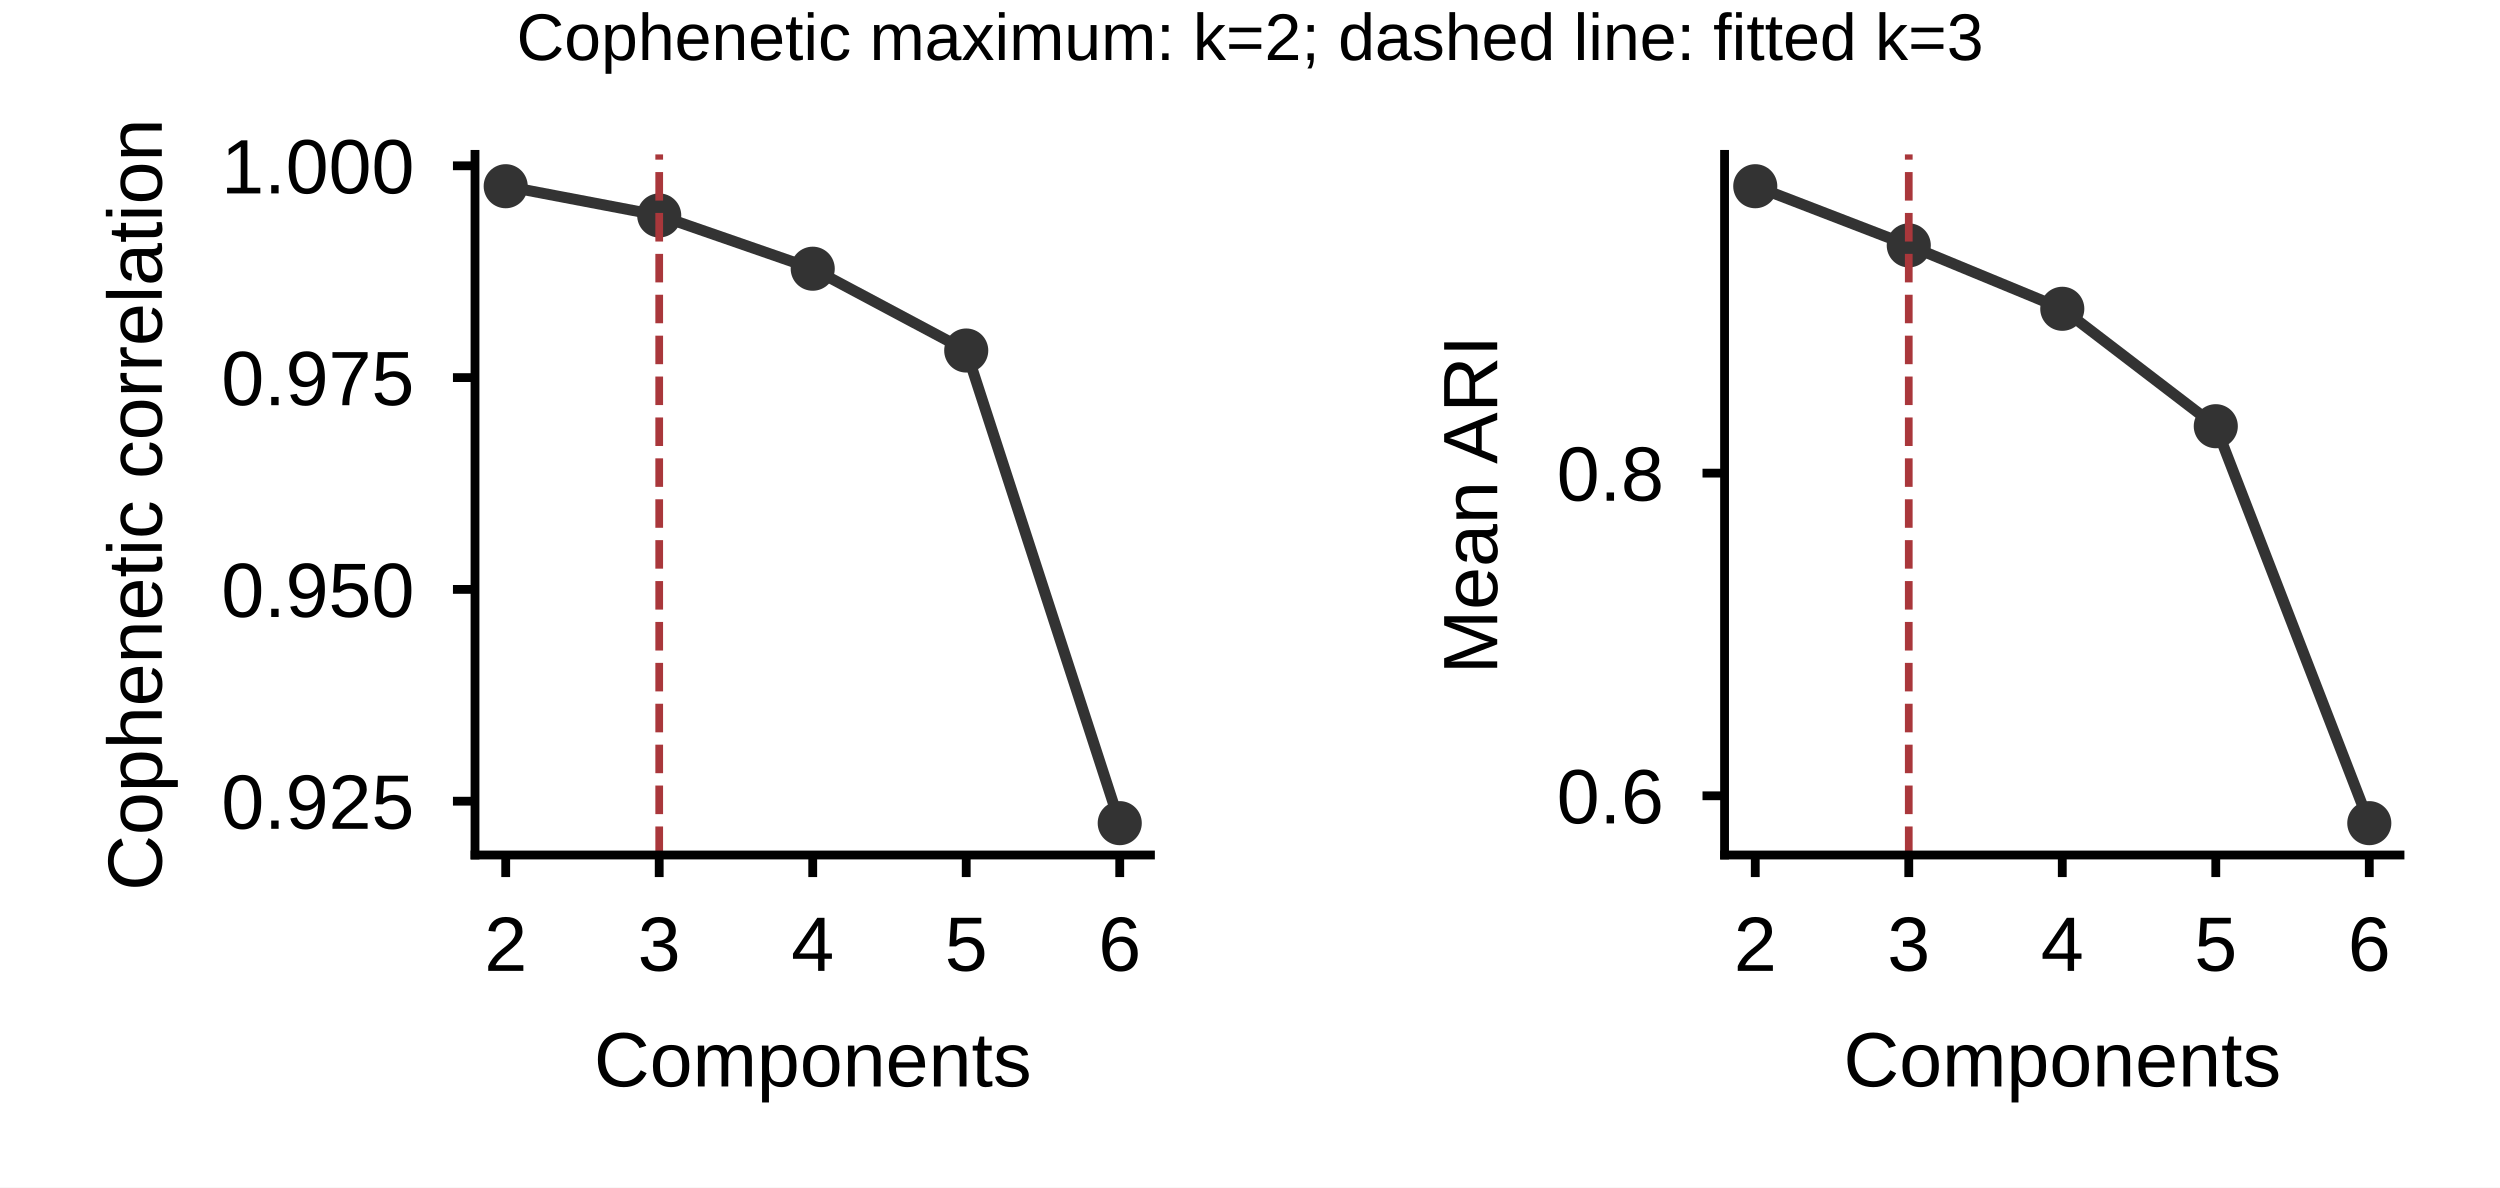
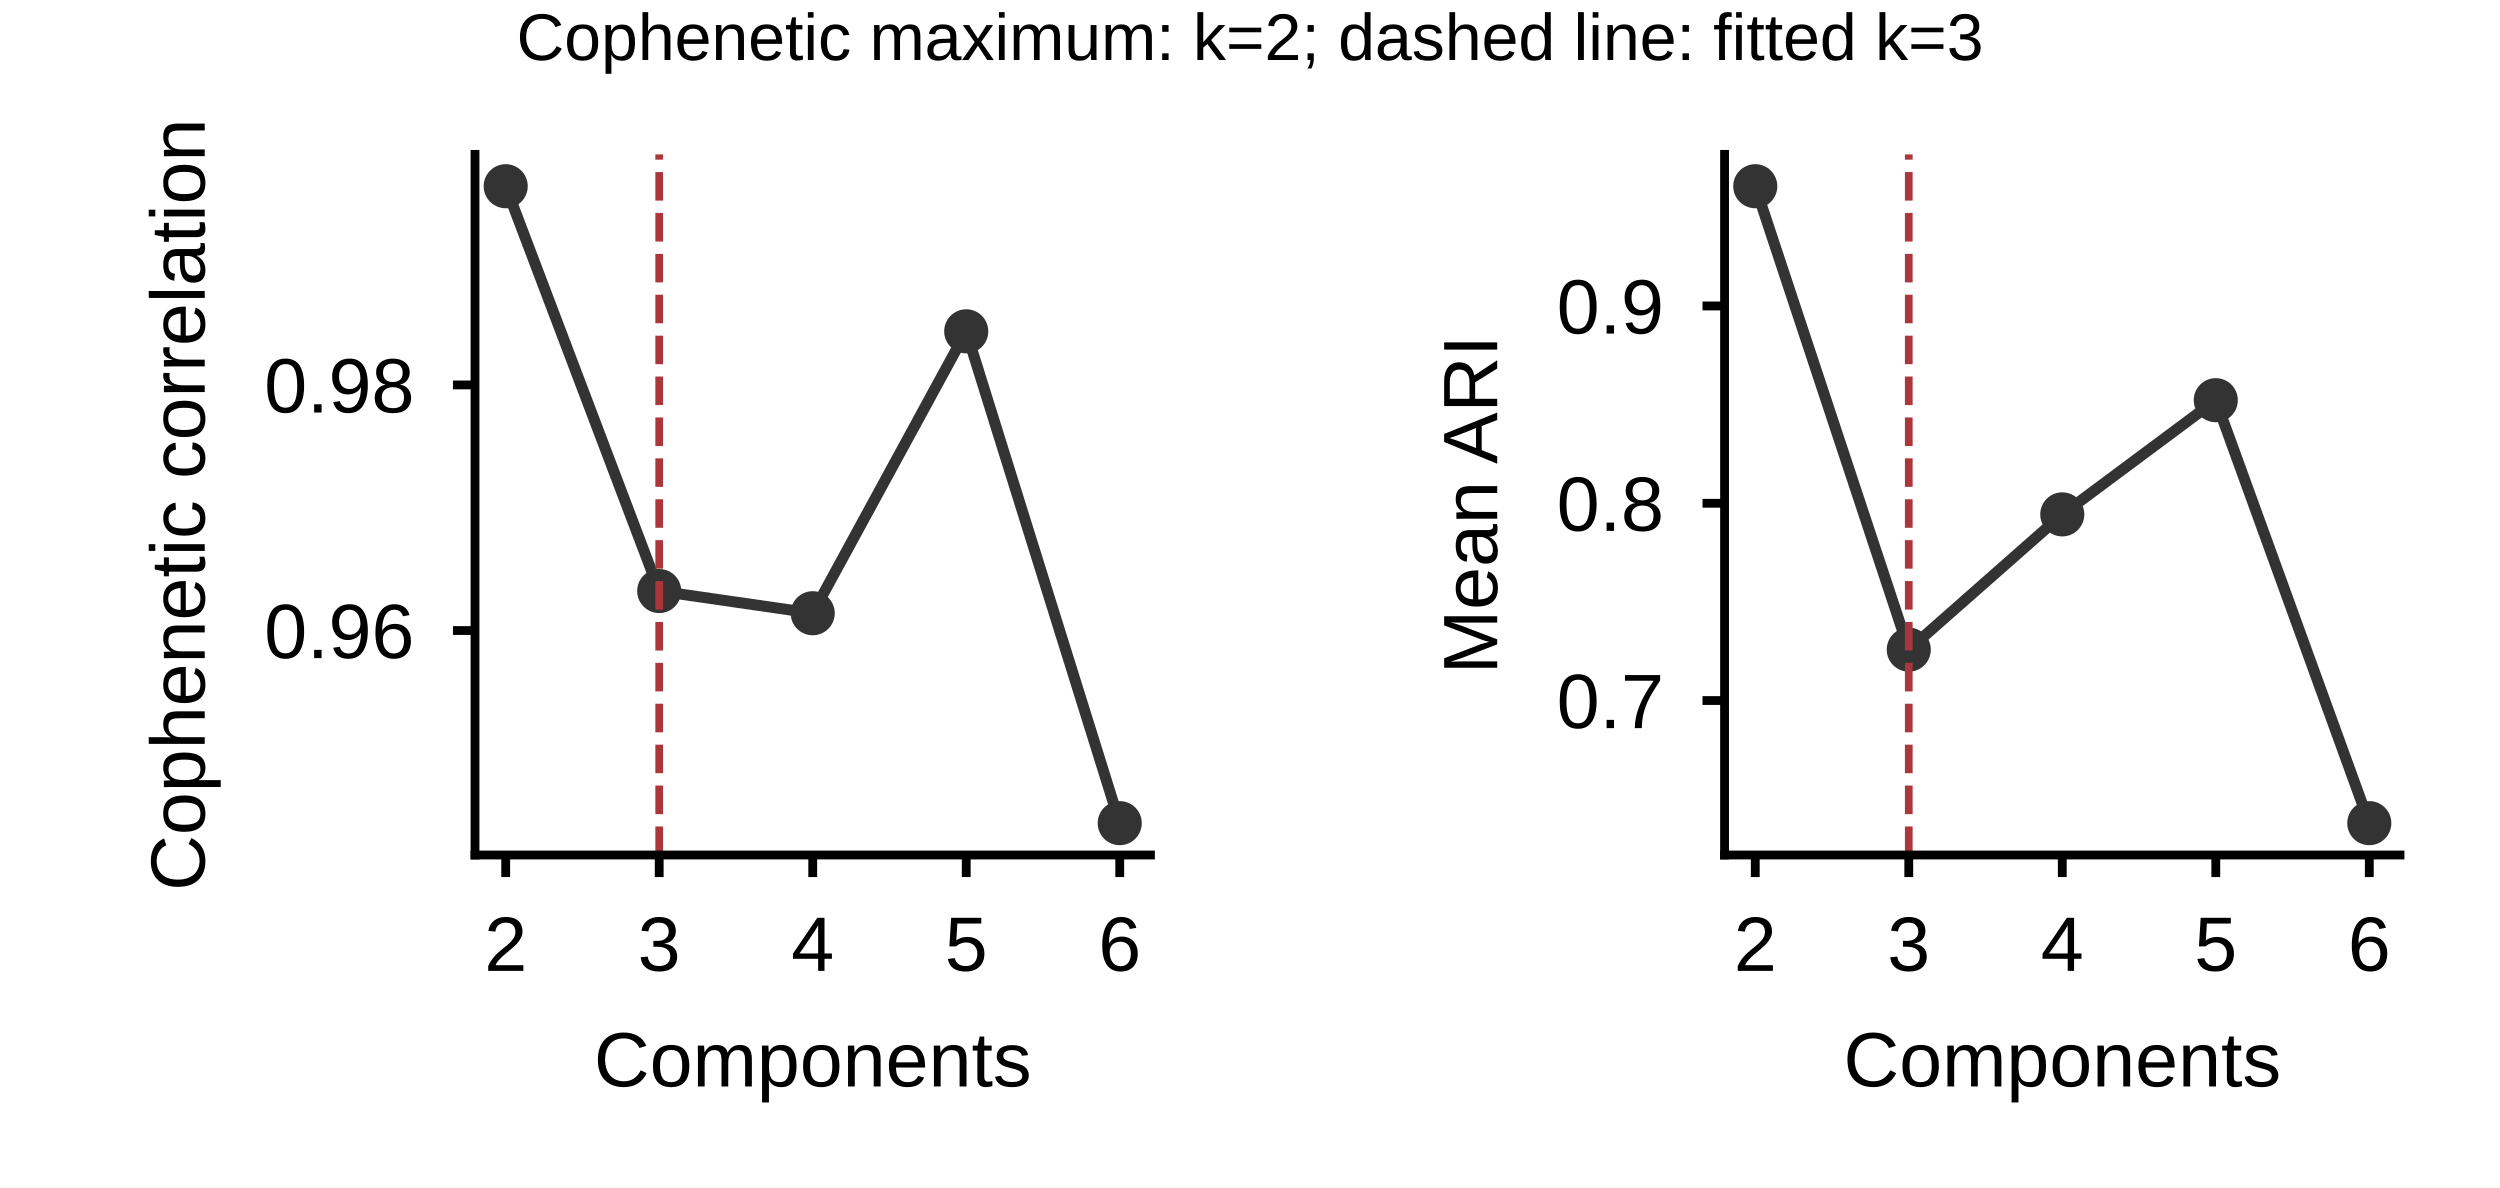
<svg xmlns="http://www.w3.org/2000/svg" xmlns:xlink="http://www.w3.org/1999/xlink" width="226.772pt" height="107.717pt" viewBox="0 0 226.772 107.717" version="1.1">
  <defs>
    <style type="text/css">*{stroke-linejoin: round; stroke-linecap: butt}</style>
  </defs>
  <g id="figure_1">
    <g id="patch_1">
      <path d="M 0 107.717  L 226.772 107.717  L 226.772 0  L 0 0  z " style="fill: #ffffff" />
    </g>
    <g id="axes_1">
      <g id="patch_2">
        <path d="M 43.087 77.556  L 104.355 77.556  L 104.355 14.003  L 43.087 14.003  z " style="fill: #ffffff" />
      </g>
      <g id="matplotlib.axis_1">
        <g id="xtick_1">
          <g id="line2d_1">
            <defs>
-               <path id="m4ca5ad8a0b" d="M 0 0  L 0 2  " style="stroke: #000000; stroke-width: 0.8" />
+               <path id="m8943ad5dfc" d="M 0 0  L 0 2  " style="stroke: #000000; stroke-width: 0.8" />
            </defs>
            <g>
-               <use xlink:href="#m4ca5ad8a0b" x="45.872" y="77.556" style="stroke: #000000; stroke-width: 0.8" />
+               <use xlink:href="#m8943ad5dfc" x="45.872" y="77.556" style="stroke: #000000; stroke-width: 0.8" />
            </g>
          </g>
          <g id="text_1">
            <text style="font-size: 7px; font-family: 'Arial', sans-serif; text-anchor: middle" x="45.872" y="88.066" transform="rotate(-0 45.87153 88.06637)">2</text>
          </g>
        </g>
        <g id="xtick_2">
          <g id="line2d_2">
            <g>
-               <use xlink:href="#m4ca5ad8a0b" x="59.796" y="77.556" style="stroke: #000000; stroke-width: 0.8" />
+               <use xlink:href="#m8943ad5dfc" x="59.796" y="77.556" style="stroke: #000000; stroke-width: 0.8" />
            </g>
          </g>
          <g id="text_2">
            <text style="font-size: 7px; font-family: 'Arial', sans-serif; text-anchor: middle" x="59.796" y="88.066" transform="rotate(-0 59.7961 88.06637)">3</text>
          </g>
        </g>
        <g id="xtick_3">
          <g id="line2d_3">
            <g>
-               <use xlink:href="#m4ca5ad8a0b" x="73.721" y="77.556" style="stroke: #000000; stroke-width: 0.8" />
+               <use xlink:href="#m8943ad5dfc" x="73.721" y="77.556" style="stroke: #000000; stroke-width: 0.8" />
            </g>
          </g>
          <g id="text_3">
            <text style="font-size: 7px; font-family: 'Arial', sans-serif; text-anchor: middle" x="73.721" y="88.066" transform="rotate(-0 73.72068 88.06637)">4</text>
          </g>
        </g>
        <g id="xtick_4">
          <g id="line2d_4">
            <g>
-               <use xlink:href="#m4ca5ad8a0b" x="87.645" y="77.556" style="stroke: #000000; stroke-width: 0.8" />
+               <use xlink:href="#m8943ad5dfc" x="87.645" y="77.556" style="stroke: #000000; stroke-width: 0.8" />
            </g>
          </g>
          <g id="text_4">
            <text style="font-size: 7px; font-family: 'Arial', sans-serif; text-anchor: middle" x="87.645" y="88.066" transform="rotate(-0 87.64526 88.06637)">5</text>
          </g>
        </g>
        <g id="xtick_5">
          <g id="line2d_5">
            <g>
-               <use xlink:href="#m4ca5ad8a0b" x="101.57" y="77.556" style="stroke: #000000; stroke-width: 0.8" />
+               <use xlink:href="#m8943ad5dfc" x="101.57" y="77.556" style="stroke: #000000; stroke-width: 0.8" />
            </g>
          </g>
          <g id="text_5">
            <text style="font-size: 7px; font-family: 'Arial', sans-serif; text-anchor: middle" x="101.57" y="88.066" transform="rotate(-0 101.5698 88.06637)">6</text>
          </g>
        </g>
        <g id="text_6">
          <text style="font-size: 7px; font-family: 'Arial', sans-serif; text-anchor: middle" x="73.721" y="98.553" transform="rotate(-0 73.72068 98.55341)">Components</text>
        </g>
      </g>
      <g id="matplotlib.axis_2">
        <g id="ytick_1">
          <g id="line2d_6">
            <defs>
-               <path id="mc7bd2ec878" d="M 0 0  L -2 0  " style="stroke: #000000; stroke-width: 0.8" />
+               <path id="m3494bc85c9" d="M 0 0  L -2 0  " style="stroke: #000000; stroke-width: 0.8" />
            </defs>
            <g>
-               <use xlink:href="#mc7bd2ec878" x="43.087" y="72.674" style="stroke: #000000; stroke-width: 0.8" />
+               <use xlink:href="#m3494bc85c9" x="43.087" y="57.197" style="stroke: #000000; stroke-width: 0.8" />
            </g>
          </g>
          <g id="text_7">
-             <text style="font-size: 7px; font-family: 'Arial', sans-serif; text-anchor: end" x="37.587" y="75.179" transform="rotate(-0 37.58661 75.17899)">0.925</text>
+             <text style="font-size: 7px; font-family: 'Arial', sans-serif; text-anchor: end" x="37.587" y="59.702" transform="rotate(-0 37.58661 59.70208)">0.96</text>
          </g>
        </g>
        <g id="ytick_2">
          <g id="line2d_7">
            <g>
-               <use xlink:href="#mc7bd2ec878" x="43.087" y="53.462" style="stroke: #000000; stroke-width: 0.8" />
+               <use xlink:href="#m3494bc85c9" x="43.087" y="34.915" style="stroke: #000000; stroke-width: 0.8" />
            </g>
          </g>
          <g id="text_8">
-             <text style="font-size: 7px; font-family: 'Arial', sans-serif; text-anchor: end" x="37.587" y="55.968" transform="rotate(-0 37.58661 55.96757)">0.950</text>
-           </g>
-         </g>
-         <g id="ytick_3">
-           <g id="line2d_8">
-             <g>
-               <use xlink:href="#mc7bd2ec878" x="43.087" y="34.251" style="stroke: #000000; stroke-width: 0.8" />
-             </g>
-           </g>
-           <g id="text_9">
-             <text style="font-size: 7px; font-family: 'Arial', sans-serif; text-anchor: end" x="37.587" y="36.756" transform="rotate(-0 37.58661 36.75615)">0.975</text>
-           </g>
-         </g>
-         <g id="ytick_4">
-           <g id="line2d_9">
-             <g>
-               <use xlink:href="#mc7bd2ec878" x="43.087" y="15.039" style="stroke: #000000; stroke-width: 0.8" />
-             </g>
-           </g>
-           <g id="text_10">
-             <text style="font-size: 7px; font-family: 'Arial', sans-serif; text-anchor: end" x="37.587" y="17.545" transform="rotate(-0 37.58661 17.54472)">1.000</text>
-           </g>
-         </g>
-         <g id="text_11">
-           <text style="font-size: 7px; font-family: 'Arial', sans-serif; text-anchor: middle" x="14.68" y="45.78" transform="rotate(-90 14.68005 45.77953)">Cophenetic correlation</text>
-         </g>
-       </g>
-       <g id="line2d_10">
-         <path d="M 45.872 16.892  L 59.796 19.544  L 73.721 24.375  L 87.645 31.795  L 101.57 74.667  " clip-path="url(#p142c69efc5)" style="fill: none; stroke: #333333; stroke-linecap: square" />
+             <text style="font-size: 7px; font-family: 'Arial', sans-serif; text-anchor: end" x="37.587" y="37.42" transform="rotate(-0 37.58661 37.42017)">0.98</text>
+           </g>
+         </g>
+         <g id="text_9">
+           <text style="font-size: 7px; font-family: 'Arial', sans-serif; text-anchor: middle" x="18.573" y="45.78" transform="rotate(-90 18.57271 45.77953)">Cophenetic correlation</text>
+         </g>
+       </g>
+       <g id="line2d_8">
+         <path d="M 45.872 16.892  L 59.796 53.612  L 73.721 55.625  L 87.645 30.054  L 101.57 74.667  " clip-path="url(#p631a34e02d)" style="fill: none; stroke: #333333; stroke-linecap: square" />
        <defs>
-           <path id="m85bb5615bb" d="M 0 1.5  C 0.398 1.5 0.779 1.342 1.061 1.061  C 1.342 0.779 1.5 0.398 1.5 0  C 1.5 -0.398 1.342 -0.779 1.061 -1.061  C 0.779 -1.342 0.398 -1.5 0 -1.5  C -0.398 -1.5 -0.779 -1.342 -1.061 -1.061  C -1.342 -0.779 -1.5 -0.398 -1.5 0  C -1.5 0.398 -1.342 0.779 -1.061 1.061  C -0.779 1.342 -0.398 1.5 0 1.5  z " style="stroke: #333333" />
+           <path id="m372e98380c" d="M 0 1.5  C 0.398 1.5 0.779 1.342 1.061 1.061  C 1.342 0.779 1.5 0.398 1.5 0  C 1.5 -0.398 1.342 -0.779 1.061 -1.061  C 0.779 -1.342 0.398 -1.5 0 -1.5  C -0.398 -1.5 -0.779 -1.342 -1.061 -1.061  C -1.342 -0.779 -1.5 -0.398 -1.5 0  C -1.5 0.398 -1.342 0.779 -1.061 1.061  C -0.779 1.342 -0.398 1.5 0 1.5  z " style="stroke: #333333" />
        </defs>
-         <g clip-path="url(#p142c69efc5)">
-           <use xlink:href="#m85bb5615bb" x="45.872" y="16.892" style="fill: #333333; stroke: #333333" />
-           <use xlink:href="#m85bb5615bb" x="59.796" y="19.544" style="fill: #333333; stroke: #333333" />
-           <use xlink:href="#m85bb5615bb" x="73.721" y="24.375" style="fill: #333333; stroke: #333333" />
-           <use xlink:href="#m85bb5615bb" x="87.645" y="31.795" style="fill: #333333; stroke: #333333" />
-           <use xlink:href="#m85bb5615bb" x="101.57" y="74.667" style="fill: #333333; stroke: #333333" />
-         </g>
-       </g>
-       <g id="line2d_11">
-         <path d="M 59.796 77.556  L 59.796 14.003  " clip-path="url(#p142c69efc5)" style="fill: none; stroke-dasharray: 2.59,1.12; stroke-dashoffset: 0; stroke: #a9373b; stroke-width: 0.7" />
+         <g clip-path="url(#p631a34e02d)">
+           <use xlink:href="#m372e98380c" x="45.872" y="16.892" style="fill: #333333; stroke: #333333" />
+           <use xlink:href="#m372e98380c" x="59.796" y="53.612" style="fill: #333333; stroke: #333333" />
+           <use xlink:href="#m372e98380c" x="73.721" y="55.625" style="fill: #333333; stroke: #333333" />
+           <use xlink:href="#m372e98380c" x="87.645" y="30.054" style="fill: #333333; stroke: #333333" />
+           <use xlink:href="#m372e98380c" x="101.57" y="74.667" style="fill: #333333; stroke: #333333" />
+         </g>
+       </g>
+       <g id="line2d_9">
+         <path d="M 59.796 77.556  L 59.796 14.003  " clip-path="url(#p631a34e02d)" style="fill: none; stroke-dasharray: 2.59,1.12; stroke-dashoffset: 0; stroke: #a9373b; stroke-width: 0.7" />
      </g>
      <g id="patch_3">
        <path d="M 43.087 77.556  L 43.087 14.003  " style="fill: none; stroke: #000000; stroke-width: 0.8; stroke-linejoin: miter; stroke-linecap: square" />
      </g>
      <g id="patch_4">
        <path d="M 43.087 77.556  L 104.355 77.556  " style="fill: none; stroke: #000000; stroke-width: 0.8; stroke-linejoin: miter; stroke-linecap: square" />
      </g>
    </g>
    <g id="axes_2">
      <g id="patch_5">
        <path d="M 156.433 77.556  L 217.701 77.556  L 217.701 14.003  L 156.433 14.003  z " style="fill: #ffffff" />
      </g>
      <g id="matplotlib.axis_3">
        <g id="xtick_6">
+           <g id="line2d_10">
+             <g>
+               <use xlink:href="#m8943ad5dfc" x="159.218" y="77.556" style="stroke: #000000; stroke-width: 0.8" />
+             </g>
+           </g>
+           <g id="text_10">
+             <text style="font-size: 7px; font-family: 'Arial', sans-serif; text-anchor: middle" x="159.218" y="88.066" transform="rotate(-0 159.2176 88.06637)">2</text>
+           </g>
+         </g>
+         <g id="xtick_7">
+           <g id="line2d_11">
+             <g>
+               <use xlink:href="#m8943ad5dfc" x="173.142" y="77.556" style="stroke: #000000; stroke-width: 0.8" />
+             </g>
+           </g>
+           <g id="text_11">
+             <text style="font-size: 7px; font-family: 'Arial', sans-serif; text-anchor: middle" x="173.142" y="88.066" transform="rotate(-0 173.1421 88.06637)">3</text>
+           </g>
+         </g>
+         <g id="xtick_8">
          <g id="line2d_12">
            <g>
-               <use xlink:href="#m4ca5ad8a0b" x="159.218" y="77.556" style="stroke: #000000; stroke-width: 0.8" />
+               <use xlink:href="#m8943ad5dfc" x="187.067" y="77.556" style="stroke: #000000; stroke-width: 0.8" />
            </g>
          </g>
          <g id="text_12">
-             <text style="font-size: 7px; font-family: 'Arial', sans-serif; text-anchor: middle" x="159.218" y="88.066" transform="rotate(-0 159.2176 88.06637)">2</text>
-           </g>
-         </g>
-         <g id="xtick_7">
+             <text style="font-size: 7px; font-family: 'Arial', sans-serif; text-anchor: middle" x="187.067" y="88.066" transform="rotate(-0 187.0667 88.06637)">4</text>
+           </g>
+         </g>
+         <g id="xtick_9">
          <g id="line2d_13">
            <g>
-               <use xlink:href="#m4ca5ad8a0b" x="173.142" y="77.556" style="stroke: #000000; stroke-width: 0.8" />
+               <use xlink:href="#m8943ad5dfc" x="200.991" y="77.556" style="stroke: #000000; stroke-width: 0.8" />
            </g>
          </g>
          <g id="text_13">
-             <text style="font-size: 7px; font-family: 'Arial', sans-serif; text-anchor: middle" x="173.142" y="88.066" transform="rotate(-0 173.1421 88.06637)">3</text>
-           </g>
-         </g>
-         <g id="xtick_8">
+             <text style="font-size: 7px; font-family: 'Arial', sans-serif; text-anchor: middle" x="200.991" y="88.066" transform="rotate(-0 200.9913 88.06637)">5</text>
+           </g>
+         </g>
+         <g id="xtick_10">
          <g id="line2d_14">
            <g>
-               <use xlink:href="#m4ca5ad8a0b" x="187.067" y="77.556" style="stroke: #000000; stroke-width: 0.8" />
+               <use xlink:href="#m8943ad5dfc" x="214.916" y="77.556" style="stroke: #000000; stroke-width: 0.8" />
            </g>
          </g>
          <g id="text_14">
-             <text style="font-size: 7px; font-family: 'Arial', sans-serif; text-anchor: middle" x="187.067" y="88.066" transform="rotate(-0 187.0667 88.06637)">4</text>
-           </g>
-         </g>
-         <g id="xtick_9">
+             <text style="font-size: 7px; font-family: 'Arial', sans-serif; text-anchor: middle" x="214.916" y="88.066" transform="rotate(-0 214.9159 88.06637)">6</text>
+           </g>
+         </g>
+         <g id="text_15">
+           <text style="font-size: 7px; font-family: 'Arial', sans-serif; text-anchor: middle" x="187.067" y="98.553" transform="rotate(-0 187.0667 98.55341)">Components</text>
+         </g>
+       </g>
+       <g id="matplotlib.axis_4">
+         <g id="ytick_3">
          <g id="line2d_15">
            <g>
-               <use xlink:href="#m4ca5ad8a0b" x="200.991" y="77.556" style="stroke: #000000; stroke-width: 0.8" />
-             </g>
-           </g>
-           <g id="text_15">
-             <text style="font-size: 7px; font-family: 'Arial', sans-serif; text-anchor: middle" x="200.991" y="88.066" transform="rotate(-0 200.9913 88.06637)">5</text>
-           </g>
-         </g>
-         <g id="xtick_10">
+               <use xlink:href="#m3494bc85c9" x="156.433" y="63.544" style="stroke: #000000; stroke-width: 0.8" />
+             </g>
+           </g>
+           <g id="text_16">
+             <text style="font-size: 7px; font-family: 'Arial', sans-serif; text-anchor: end" x="150.933" y="66.049" transform="rotate(-0 150.9327 66.04913)">0.7</text>
+           </g>
+         </g>
+         <g id="ytick_4">
          <g id="line2d_16">
            <g>
-               <use xlink:href="#m4ca5ad8a0b" x="214.916" y="77.556" style="stroke: #000000; stroke-width: 0.8" />
-             </g>
-           </g>
-           <g id="text_16">
-             <text style="font-size: 7px; font-family: 'Arial', sans-serif; text-anchor: middle" x="214.916" y="88.066" transform="rotate(-0 214.9159 88.06637)">6</text>
-           </g>
-         </g>
-         <g id="text_17">
-           <text style="font-size: 7px; font-family: 'Arial', sans-serif; text-anchor: middle" x="187.067" y="98.553" transform="rotate(-0 187.0667 98.55341)">Components</text>
-         </g>
-       </g>
-       <g id="matplotlib.axis_4">
+               <use xlink:href="#m3494bc85c9" x="156.433" y="45.649" style="stroke: #000000; stroke-width: 0.8" />
+             </g>
+           </g>
+           <g id="text_17">
+             <text style="font-size: 7px; font-family: 'Arial', sans-serif; text-anchor: end" x="150.933" y="48.154" transform="rotate(-0 150.9327 48.15423)">0.8</text>
+           </g>
+         </g>
        <g id="ytick_5">
          <g id="line2d_17">
            <g>
-               <use xlink:href="#mc7bd2ec878" x="156.433" y="72.184" style="stroke: #000000; stroke-width: 0.8" />
+               <use xlink:href="#m3494bc85c9" x="156.433" y="27.754" style="stroke: #000000; stroke-width: 0.8" />
            </g>
          </g>
          <g id="text_18">
-             <text style="font-size: 7px; font-family: 'Arial', sans-serif; text-anchor: end" x="150.933" y="74.689" transform="rotate(-0 150.9327 74.68889)">0.6</text>
-           </g>
-         </g>
-         <g id="ytick_6">
-           <g id="line2d_18">
-             <g>
-               <use xlink:href="#mc7bd2ec878" x="156.433" y="42.918" style="stroke: #000000; stroke-width: 0.8" />
-             </g>
-           </g>
-           <g id="text_19">
-             <text style="font-size: 7px; font-family: 'Arial', sans-serif; text-anchor: end" x="150.933" y="45.423" transform="rotate(-0 150.9327 45.42336)">0.8</text>
-           </g>
-         </g>
-         <g id="text_20">
+             <text style="font-size: 7px; font-family: 'Arial', sans-serif; text-anchor: end" x="150.933" y="30.259" transform="rotate(-0 150.9327 30.25934)">0.9</text>
+           </g>
+         </g>
+         <g id="text_19">
          <text style="font-size: 7px; font-family: 'Arial', sans-serif; text-anchor: middle" x="135.811" y="45.78" transform="rotate(-90 135.8114 45.77953)">Mean ARI</text>
        </g>
      </g>
+       <g id="line2d_18">
+         <path d="M 159.218 16.892  L 173.142 58.928  L 187.067 46.659  L 200.991 36.301  L 214.916 74.667  " clip-path="url(#p4fc272ed60)" style="fill: none; stroke: #333333; stroke-linecap: square" />
+         <g clip-path="url(#p4fc272ed60)">
+           <use xlink:href="#m372e98380c" x="159.218" y="16.892" style="fill: #333333; stroke: #333333" />
+           <use xlink:href="#m372e98380c" x="173.142" y="58.928" style="fill: #333333; stroke: #333333" />
+           <use xlink:href="#m372e98380c" x="187.067" y="46.659" style="fill: #333333; stroke: #333333" />
+           <use xlink:href="#m372e98380c" x="200.991" y="36.301" style="fill: #333333; stroke: #333333" />
+           <use xlink:href="#m372e98380c" x="214.916" y="74.667" style="fill: #333333; stroke: #333333" />
+         </g>
+       </g>
      <g id="line2d_19">
-         <path d="M 159.218 16.892  L 173.142 22.259  L 187.067 28.01  L 200.991 38.661  L 214.916 74.667  " clip-path="url(#pdc4b40917f)" style="fill: none; stroke: #333333; stroke-linecap: square" />
-         <g clip-path="url(#pdc4b40917f)">
-           <use xlink:href="#m85bb5615bb" x="159.218" y="16.892" style="fill: #333333; stroke: #333333" />
-           <use xlink:href="#m85bb5615bb" x="173.142" y="22.259" style="fill: #333333; stroke: #333333" />
-           <use xlink:href="#m85bb5615bb" x="187.067" y="28.01" style="fill: #333333; stroke: #333333" />
-           <use xlink:href="#m85bb5615bb" x="200.991" y="38.661" style="fill: #333333; stroke: #333333" />
-           <use xlink:href="#m85bb5615bb" x="214.916" y="74.667" style="fill: #333333; stroke: #333333" />
-         </g>
-       </g>
-       <g id="line2d_20">
-         <path d="M 173.142 77.556  L 173.142 14.003  " clip-path="url(#pdc4b40917f)" style="fill: none; stroke-dasharray: 2.59,1.12; stroke-dashoffset: 0; stroke: #a9373b; stroke-width: 0.7" />
+         <path d="M 173.142 77.556  L 173.142 14.003  " clip-path="url(#p4fc272ed60)" style="fill: none; stroke-dasharray: 2.59,1.12; stroke-dashoffset: 0; stroke: #a9373b; stroke-width: 0.7" />
      </g>
      <g id="patch_6">
        <path d="M 156.433 77.556  L 156.433 14.003  " style="fill: none; stroke: #000000; stroke-width: 0.8; stroke-linejoin: miter; stroke-linecap: square" />
      </g>
      <g id="patch_7">
        <path d="M 156.433 77.556  L 217.701 77.556  " style="fill: none; stroke: #000000; stroke-width: 0.8; stroke-linejoin: miter; stroke-linecap: square" />
      </g>
    </g>
-     <g id="text_21">
+     <g id="text_20">
      <text style="font-size: 6px; font-family: 'Arial', sans-serif; text-anchor: middle" x="113.386" y="5.445" transform="rotate(-0 113.3858 5.444978)">Cophenetic maximum: k=2; dashed line: fitted k=3</text>
    </g>
  </g>
  <defs>
-     <clipPath id="p142c69efc5">
+     <clipPath id="p631a34e02d">
      <rect x="43.087" y="14.003" width="61.268" height="63.553" />
    </clipPath>
-     <clipPath id="pdc4b40917f">
+     <clipPath id="p4fc272ed60">
      <rect x="156.433" y="14.003" width="61.268" height="63.553" />
    </clipPath>
  </defs>
</svg>
